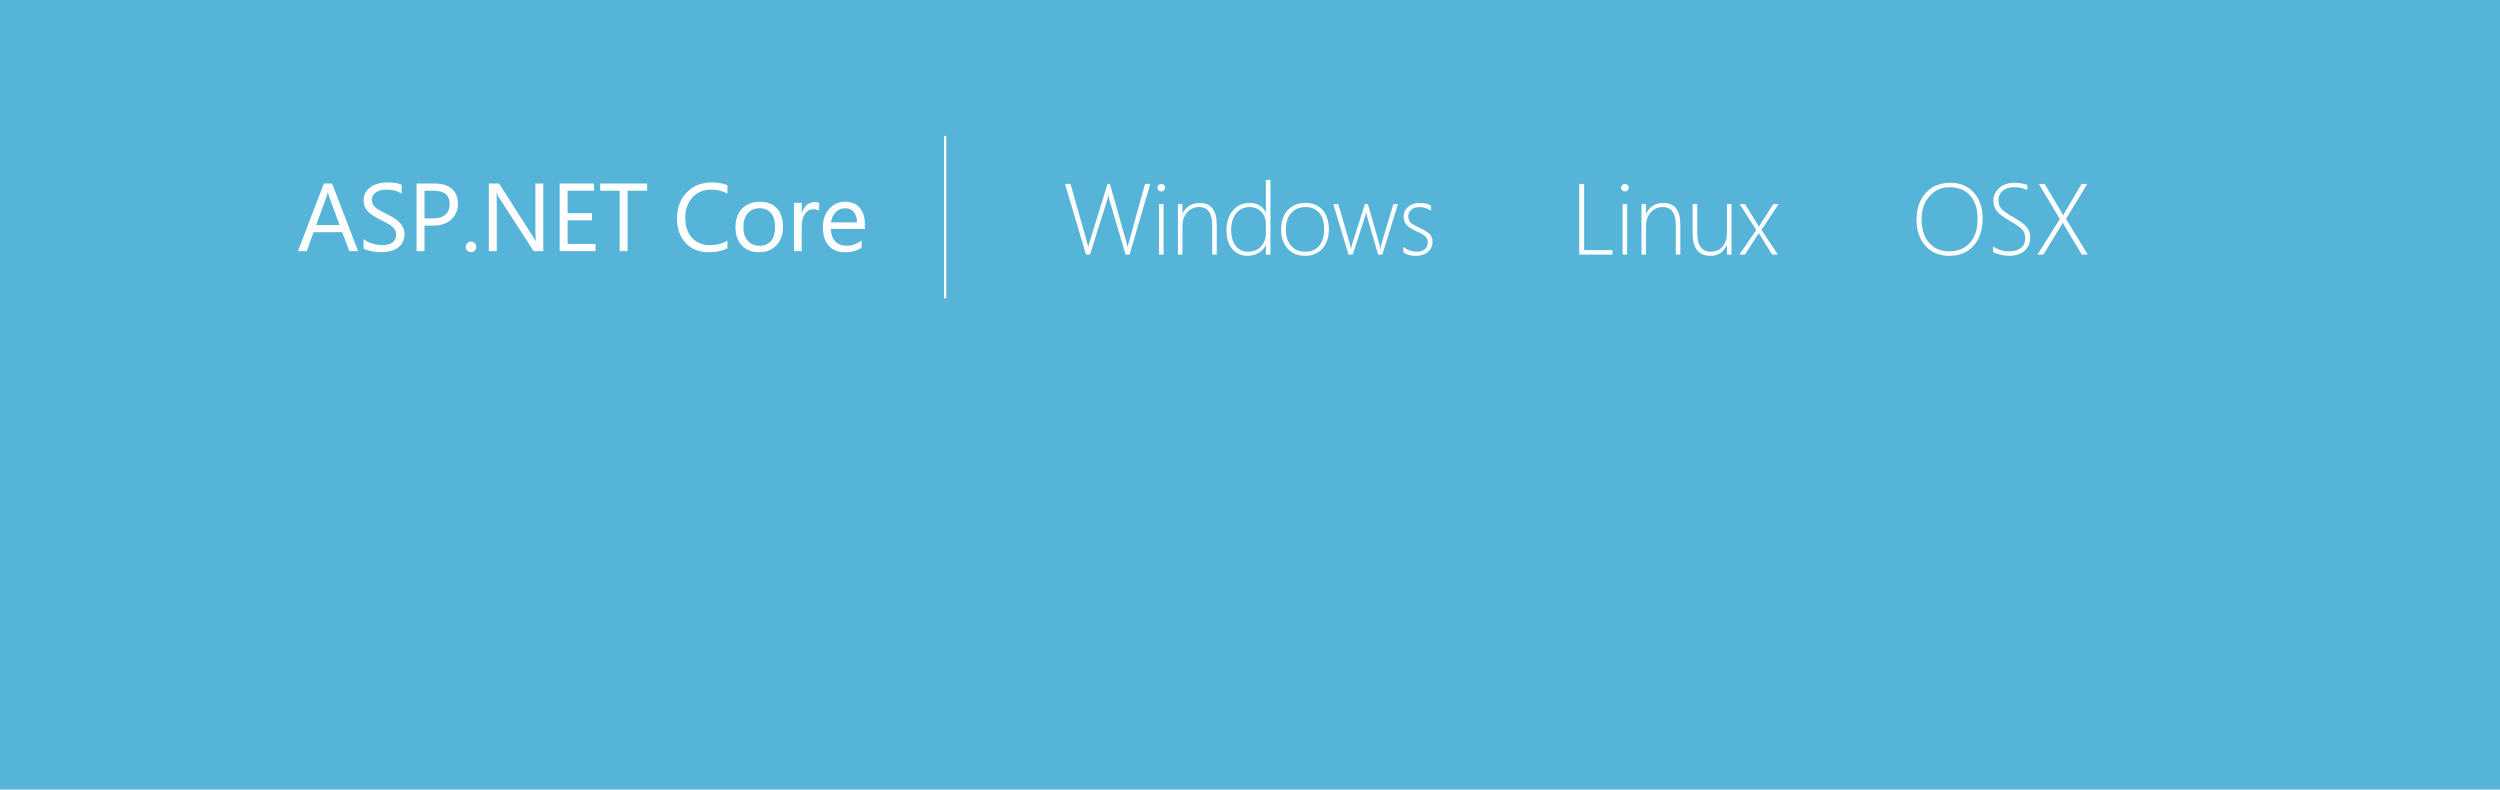
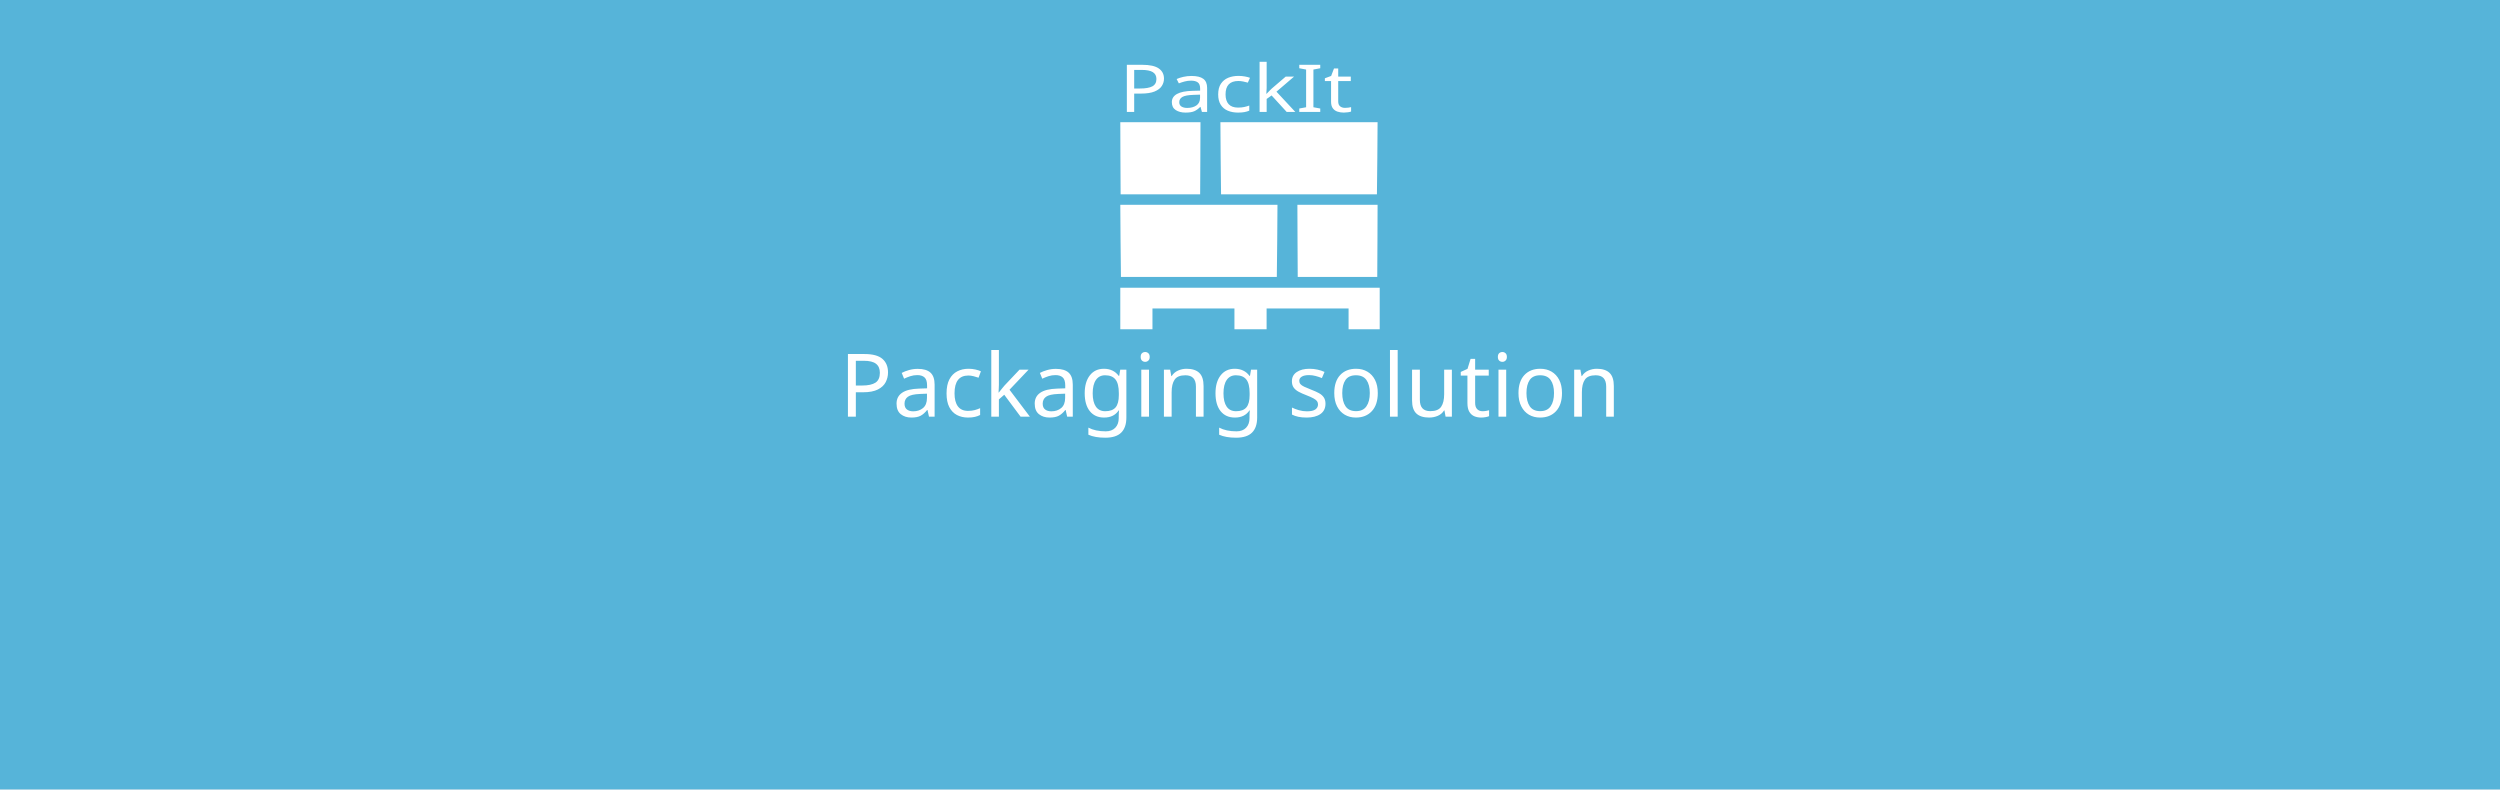
- <svg xmlns="http://www.w3.org/2000/svg" viewBox="0 0 1140 360" enable-background="new 0 0 1140 360">
-   <path fill="#56B4D9" d="M0 0h1140v360h-1140v-360z" />
-   <path fill="#fff" d="M163.29 114.514h-3.996l-3.266-8.637h-13.063l-3.072 8.637h-4.018l11.816-30.809h3.738l11.861 30.809zm-8.443-11.881l-4.834-13.127c-.158-.43-.315-1.117-.473-2.063h-.086c-.144.874-.308 1.562-.494 2.063l-4.791 13.127h10.678zm10.921 10.635v-4.254c.487.43 1.07.816 1.751 1.16.68.344 1.396.634 2.148.87s1.507.419 2.267.548c.759.129 1.461.193 2.105.193 2.22 0 3.878-.412 4.974-1.235s1.644-2.009 1.644-3.556c0-.831-.183-1.554-.548-2.17s-.87-1.178-1.515-1.687-1.407-.995-2.288-1.461-1.83-.956-2.847-1.472c-1.074-.544-2.077-1.096-3.008-1.654-.931-.559-1.74-1.175-2.428-1.848s-1.229-1.436-1.622-2.288c-.394-.853-.591-1.852-.591-2.997 0-1.403.308-2.625.924-3.663.616-1.038 1.425-1.895 2.428-2.567 1.002-.673 2.145-1.175 3.427-1.504 1.282-.329 2.589-.494 3.921-.494 3.036 0 5.249.365 6.639 1.096v4.061c-1.819-1.261-4.154-1.891-7.004-1.891-.788 0-1.576.082-2.363.247-.788.165-1.49.434-2.105.806-.616.372-1.117.853-1.504 1.439s-.58 1.304-.58 2.148c0 .788.146 1.468.44 2.041.293.573.727 1.096 1.3 1.568.573.473 1.271.931 2.095 1.375.823.444 1.772.931 2.847 1.461 1.103.544 2.148 1.117 3.137 1.719s1.854 1.268 2.6 1.998c.745.73 1.335 1.54 1.772 2.428.437.888.655 1.905.655 3.051 0 1.519-.297 2.804-.892 3.856-.595 1.053-1.396 1.908-2.406 2.567s-2.174 1.135-3.491 1.429c-1.318.293-2.707.44-4.168.44-.487 0-1.089-.04-1.805-.118-.716-.079-1.447-.193-2.191-.344-.745-.15-1.45-.337-2.116-.559s-1.202-.467-1.602-.739zm27.808-10.399v11.645h-3.609v-30.809h8.465c3.294 0 5.847.802 7.659 2.406 1.812 1.604 2.718 3.867 2.718 6.789s-1.006 5.313-3.019 7.176c-2.013 1.862-4.73 2.793-8.153 2.793h-4.061zm0-15.898v12.633h3.781c2.492 0 4.394-.569 5.704-1.708s1.966-2.746 1.966-4.823c0-4.067-2.406-6.102-7.219-6.102h-4.232zm21.169 28.015c-.659 0-1.221-.236-1.687-.709-.466-.473-.698-1.038-.698-1.697s.232-1.229.698-1.708c.465-.479 1.027-.72 1.687-.72.673 0 1.246.24 1.719.72s.709 1.049.709 1.708-.236 1.225-.709 1.697-1.047.709-1.719.709zm33.007-.472h-4.426l-15.855-24.557c-.401-.616-.73-1.261-.988-1.934h-.129c.114.659.172 2.069.172 4.232v22.258h-3.609v-30.808h4.684l15.426 24.17c.645 1.003 1.06 1.69 1.246 2.063h.086c-.144-.888-.215-2.399-.215-4.533v-21.7h3.609v30.809zm23.79 0h-16.328v-30.809h15.641v3.266h-12.031v10.248h11.129v3.244h-11.129v10.785h12.719v3.266zm23.533-27.543h-8.895v27.543h-3.609v-27.543h-8.873v-3.266h21.377v3.266zm36.623 26.254c-2.277 1.203-5.113 1.805-8.508 1.805-4.383 0-7.892-1.411-10.527-4.232-2.636-2.821-3.953-6.524-3.953-11.107 0-4.927 1.482-8.909 4.447-11.945s6.725-4.555 11.279-4.555c2.922 0 5.342.423 7.262 1.268v3.846c-2.206-1.231-4.641-1.848-7.305-1.848-3.538 0-6.406 1.182-8.604 3.545-2.199 2.363-3.298 5.521-3.298 9.475 0 3.753 1.027 6.742 3.083 8.97 2.055 2.228 4.751 3.341 8.089 3.341 3.094 0 5.772-.688 8.035-2.063v3.5zm14.38 1.804c-3.251 0-5.848-1.027-7.788-3.083-1.941-2.056-2.911-4.78-2.911-8.175 0-3.695 1.01-6.581 3.029-8.658s4.748-3.115 8.186-3.115c3.28 0 5.84 1.01 7.681 3.029 1.84 2.02 2.761 4.819 2.761 8.4 0 3.509-.992 6.32-2.976 8.433-1.984 2.113-4.645 3.169-7.982 3.169zm.258-20.066c-2.263 0-4.054.77-5.371 2.31-1.318 1.54-1.977 3.663-1.977 6.37 0 2.606.666 4.662 1.998 6.166s3.115 2.256 5.35 2.256c2.277 0 4.028-.737 5.253-2.213s1.837-3.573 1.837-6.295c0-2.75-.612-4.87-1.837-6.359s-2.976-2.235-5.253-2.235zm27.185 1.117c-.616-.473-1.504-.709-2.664-.709-1.504 0-2.761.709-3.771 2.127s-1.515 3.352-1.515 5.801v11.215h-3.523v-22h3.523v4.533h.086c.501-1.547 1.268-2.754 2.299-3.62s2.184-1.3 3.459-1.3c.917 0 1.618.101 2.105.301v3.652zm20.89 8.315h-15.533c.057 2.449.716 4.34 1.977 5.672 1.26 1.332 2.993 1.998 5.199 1.998 2.478 0 4.755-.816 6.832-2.449v3.309c-1.934 1.403-4.49 2.105-7.67 2.105-3.108 0-5.55-.999-7.326-2.997-1.776-1.998-2.664-4.809-2.664-8.433 0-3.423.97-6.213 2.911-8.368 1.94-2.155 4.351-3.233 7.229-3.233s5.106.931 6.682 2.793c1.575 1.862 2.363 4.447 2.363 7.756v1.847zm-3.61-2.987c-.015-2.034-.505-3.616-1.472-4.748s-2.31-1.697-4.028-1.697c-1.662 0-3.072.595-4.232 1.783s-1.876 2.743-2.148 4.662h11.88zm40.699-39.408h-1v74h1v-74zm83.592 54.095h-1.842l-7.165-24.235c-.359-1.243-.562-2.253-.606-3.032h-.09c-.045.659-.277 1.655-.696 2.987l-7.637 24.28h-1.842l-9.568-32.209h2.493l7.345 25.808c.329 1.168.562 2.119.696 2.853h.09c.09-.554.352-1.505.786-2.853l7.951-25.808h1.123l7.3 25.808c.344 1.198.576 2.149.696 2.853h.09c.075-.419.194-.898.359-1.438l7.547-27.223h2.403l-9.433 32.209zm14.445-28.795c-.449 0-.846-.165-1.19-.494-.345-.329-.517-.749-.517-1.258 0-.494.176-.895.528-1.202.352-.307.745-.46 1.179-.46.464 0 .872.15 1.224.449.352.3.528.704.528 1.213 0 .479-.172.891-.517 1.235-.344.345-.756.517-1.235.517zm-1.011 28.795v-23h2.066v23h-2.066zm24.239 0v-13.387c0-5.525-1.992-8.288-5.975-8.288-2.216 0-4.036.813-5.458 2.437-1.423 1.625-2.134 3.635-2.134 6.031v13.207h-2.066v-23h2.066v4.178h.09c1.677-3.159 4.297-4.739 7.861-4.739 2.485 0 4.387.828 5.705 2.482 1.317 1.655 1.977 4.017 1.977 7.086v13.993h-2.066zm24.485 0v-4.178h-.09c-.748 1.453-1.855 2.605-3.324 3.459-1.467.854-3.122 1.28-4.963 1.28-2.83 0-5.14-1.033-6.929-3.1-1.79-2.066-2.684-4.919-2.684-8.558 0-3.713.977-6.719 2.931-9.018 1.954-2.298 4.488-3.448 7.603-3.448 3.445 0 5.9 1.415 7.367 4.245h.09v-14.733h2.066v34.051h-2.067zm0-13.993c0-2.141-.678-3.957-2.031-5.447-1.355-1.49-3.18-2.235-5.47-2.235-2.411 0-4.402.925-5.975 2.774-1.572 1.85-2.358 4.391-2.358 7.625 0 3.175.708 5.626 2.123 7.356s3.238 2.594 5.469 2.594c2.62 0 4.649-.812 6.086-2.437 1.438-1.625 2.156-3.605 2.156-5.941v-4.289zm17.838 14.554c-3.354 0-6.009-1.104-7.962-3.313-1.955-2.208-2.932-5.08-2.932-8.614 0-3.818 1.021-6.806 3.066-8.962 2.043-2.156 4.735-3.234 8.074-3.234 3.279 0 5.87 1.071 7.771 3.212 1.901 2.142 2.853 5.106 2.853 8.895 0 3.579-.97 6.477-2.909 8.692-1.938 2.216-4.592 3.324-7.961 3.324zm.157-22.236c-2.71 0-4.87.914-6.48 2.74-1.609 1.827-2.414 4.365-2.414 7.614 0 3.01.786 5.428 2.358 7.255s3.721 2.74 6.446 2.74c2.771 0 4.904-.898 6.401-2.695s2.246-4.29 2.246-7.479c0-3.279-.745-5.795-2.235-7.547-1.489-1.752-3.596-2.628-6.322-2.628zm35.087 21.675h-1.932l-5.009-17.34c-.135-.479-.255-1.123-.359-1.932h-.112c-.03.345-.18.974-.449 1.887l-5.615 17.385h-1.932l-6.94-23h2.291l5.346 18.351c.135.479.239 1.123.314 1.932h.18c.03-.434.172-1.078.427-1.932l5.84-18.351h1.415l5.211 18.351c.12.435.225 1.078.314 1.932h.18c0-.434.127-1.078.382-1.932l5.458-18.351h2.134l-7.144 23zm9.616-1.011v-2.493c.778.674 1.722 1.206 2.83 1.595 1.108.39 2.066.584 2.875.584 3.608 0 5.413-1.475 5.413-4.425 0-1.018-.396-1.887-1.19-2.605s-2.081-1.46-3.863-2.224c-2.201-.958-3.747-1.95-4.638-2.976-.892-1.025-1.337-2.272-1.337-3.74 0-1.872.715-3.384 2.146-4.537 1.43-1.153 3.192-1.729 5.289-1.729 1.977 0 3.669.404 5.076 1.213v2.336c-1.707-1.108-3.474-1.662-5.301-1.662-1.513 0-2.732.393-3.661 1.179s-1.393 1.808-1.393 3.066c0 1.093.292 1.98.876 2.662.584.682 1.872 1.464 3.863 2.347 2.396 1.078 4.043 2.078 4.941 2.999s1.348 2.145 1.348 3.672c0 1.827-.686 3.335-2.055 4.526-1.371 1.19-3.261 1.786-5.672 1.786-2.215-.002-4.064-.526-5.547-1.574zm80.185 1.011v-32.209h2.224v30.188h12.915v2.021h-15.139zm20.802-28.795c-.449 0-.846-.165-1.19-.494-.345-.329-.517-.749-.517-1.258 0-.494.176-.895.528-1.202.352-.307.744-.46 1.179-.46.464 0 .872.15 1.224.449.353.3.528.704.528 1.213 0 .479-.172.891-.517 1.235-.345.345-.756.517-1.235.517zm-1.011 28.795v-23h2.066v23h-2.066zm24.238 0v-13.387c0-5.525-1.991-8.288-5.975-8.288-2.216 0-4.035.813-5.458 2.437-1.423 1.625-2.134 3.635-2.134 6.031v13.207h-2.066v-23h2.066v4.178h.09c1.677-3.159 4.298-4.739 7.861-4.739 2.485 0 4.388.828 5.705 2.482 1.317 1.655 1.977 4.017 1.977 7.086v13.993h-2.066zm23.34 0v-4.178h-.09c-1.603 3.16-4.073 4.739-7.412 4.739-5.436 0-8.153-3.421-8.153-10.265v-13.296h2.089v12.78c0 3.115.513 5.376 1.539 6.783 1.025 1.408 2.639 2.111 4.84 2.111 2.142 0 3.875-.786 5.199-2.358 1.326-1.572 1.988-3.668 1.988-6.289v-13.027h2.066v23h-2.066zm15.727-11.276l7.502 11.275h-2.628l-6.064-9.703h-.09l-.809 1.28c-.104.18-.232.382-.382.606l-5.076 7.816h-2.516l7.682-11.23-7.547-11.77h2.426l5.121 8.243c.659 1.063 1.056 1.722 1.19 1.977h.09l1.146-1.887 5.346-8.333h2.426l-7.817 11.726zm85.656 11.837c-4.552 0-8.18-1.512-10.883-4.537-2.702-3.024-4.054-6.955-4.054-11.792 0-5.136 1.389-9.25 4.167-12.342 2.777-3.092 6.569-4.638 11.376-4.638 4.343 0 7.857 1.486 10.546 4.458 2.688 2.973 4.031 6.87 4.031 11.691 0 5.331-1.378 9.523-4.133 12.578s-6.438 4.582-11.05 4.582zm.224-31.288c-3.743 0-6.824 1.355-9.242 4.065-2.419 2.71-3.628 6.259-3.628 10.646 0 4.433 1.146 7.962 3.437 10.59s5.346 3.942 9.164 3.942c3.983 0 7.135-1.299 9.456-3.897 2.321-2.598 3.481-6.218 3.481-10.86 0-4.552-1.135-8.104-3.402-10.658-2.27-2.551-5.357-3.828-9.266-3.828zm19.702 29.581v-2.538c2.306 1.468 4.642 2.201 7.008 2.201 2.516 0 4.425-.52 5.728-1.561s1.954-2.497 1.954-4.369c0-1.647-.438-2.961-1.313-3.942-.877-.98-2.774-2.317-5.694-4.009-3.265-1.901-5.331-3.493-6.199-4.773s-1.303-2.759-1.303-4.436c0-2.276.884-4.208 2.65-5.795 1.767-1.587 4.125-2.381 7.075-2.381 1.917 0 3.833.322 5.75.966v2.336c-1.887-.854-3.9-1.28-6.042-1.28-2.187 0-3.919.554-5.2 1.662-1.279 1.108-1.92 2.516-1.92 4.223 0 1.647.438 2.958 1.314 3.931.875.974 2.766 2.299 5.671 3.976 3.01 1.707 5.013 3.223 6.009 4.548.995 1.325 1.493 2.849 1.493 4.571 0 2.471-.857 4.485-2.571 6.042-1.715 1.558-4.137 2.336-7.267 2.336-1.108 0-2.385-.172-3.829-.517-1.446-.345-2.551-.742-3.314-1.191zm40.5 1.146l-7.412-12.286c-.464-.764-.861-1.512-1.19-2.246h-.112c-.404.824-.831 1.572-1.28 2.246l-7.547 12.286h-2.673l10.175-16.239-9.568-15.97h2.673l7.21 12.106c.374.629.764 1.348 1.168 2.156h.09l1.19-2.156 7.165-12.106h2.583l-9.658 15.925 9.883 16.284h-2.697z" />
+ <svg xmlns="http://www.w3.org/2000/svg" viewBox="0 0 1140 360">
+   <path fill="#56B4D9" d="M0 0h1140v360H0V0z" />
+   <text style="line-height:1.25" x="382.783" y="166.064" font-weight="400" font-size="40" letter-spacing="0" word-spacing="0" font-family="sans-serif" fill="#fff">
+     <tspan x="382.783" y="190">Packaging solution</tspan>
+   </text>
+   <g fill="#fff">
+     <path d="M510.974 109.813l.179 16.466h71.077l.18-16.466.118-16.419h-71.673zM510.855 140.668v9.463h14.667v-9.462h37.38v9.462h14.668v-9.462h37.38v9.462h14.195v-18.927h-118.29zM591.673 109.813l.091 16.466h36.262l.092-16.466.06-16.419h-36.566zm-80.757-37.66l.091 16.466h36.262l.091-16.466.061-16.419h-36.566zM556.624 72.153l.179 16.466h71.077l.18-16.466.118-16.419h-71.673z" />
+     <text word-spacing="0" letter-spacing="0" font-size="33.389" font-weight="400" style="line-height:1.25" x="459.989" y="56.626" transform="scale(1.10928 .90148)" font-family="sans-serif" stroke-width=".767">
+       <tspan x="459.989" y="56.626">PackIt</tspan>
+     </text>
+   </g>
</svg>
